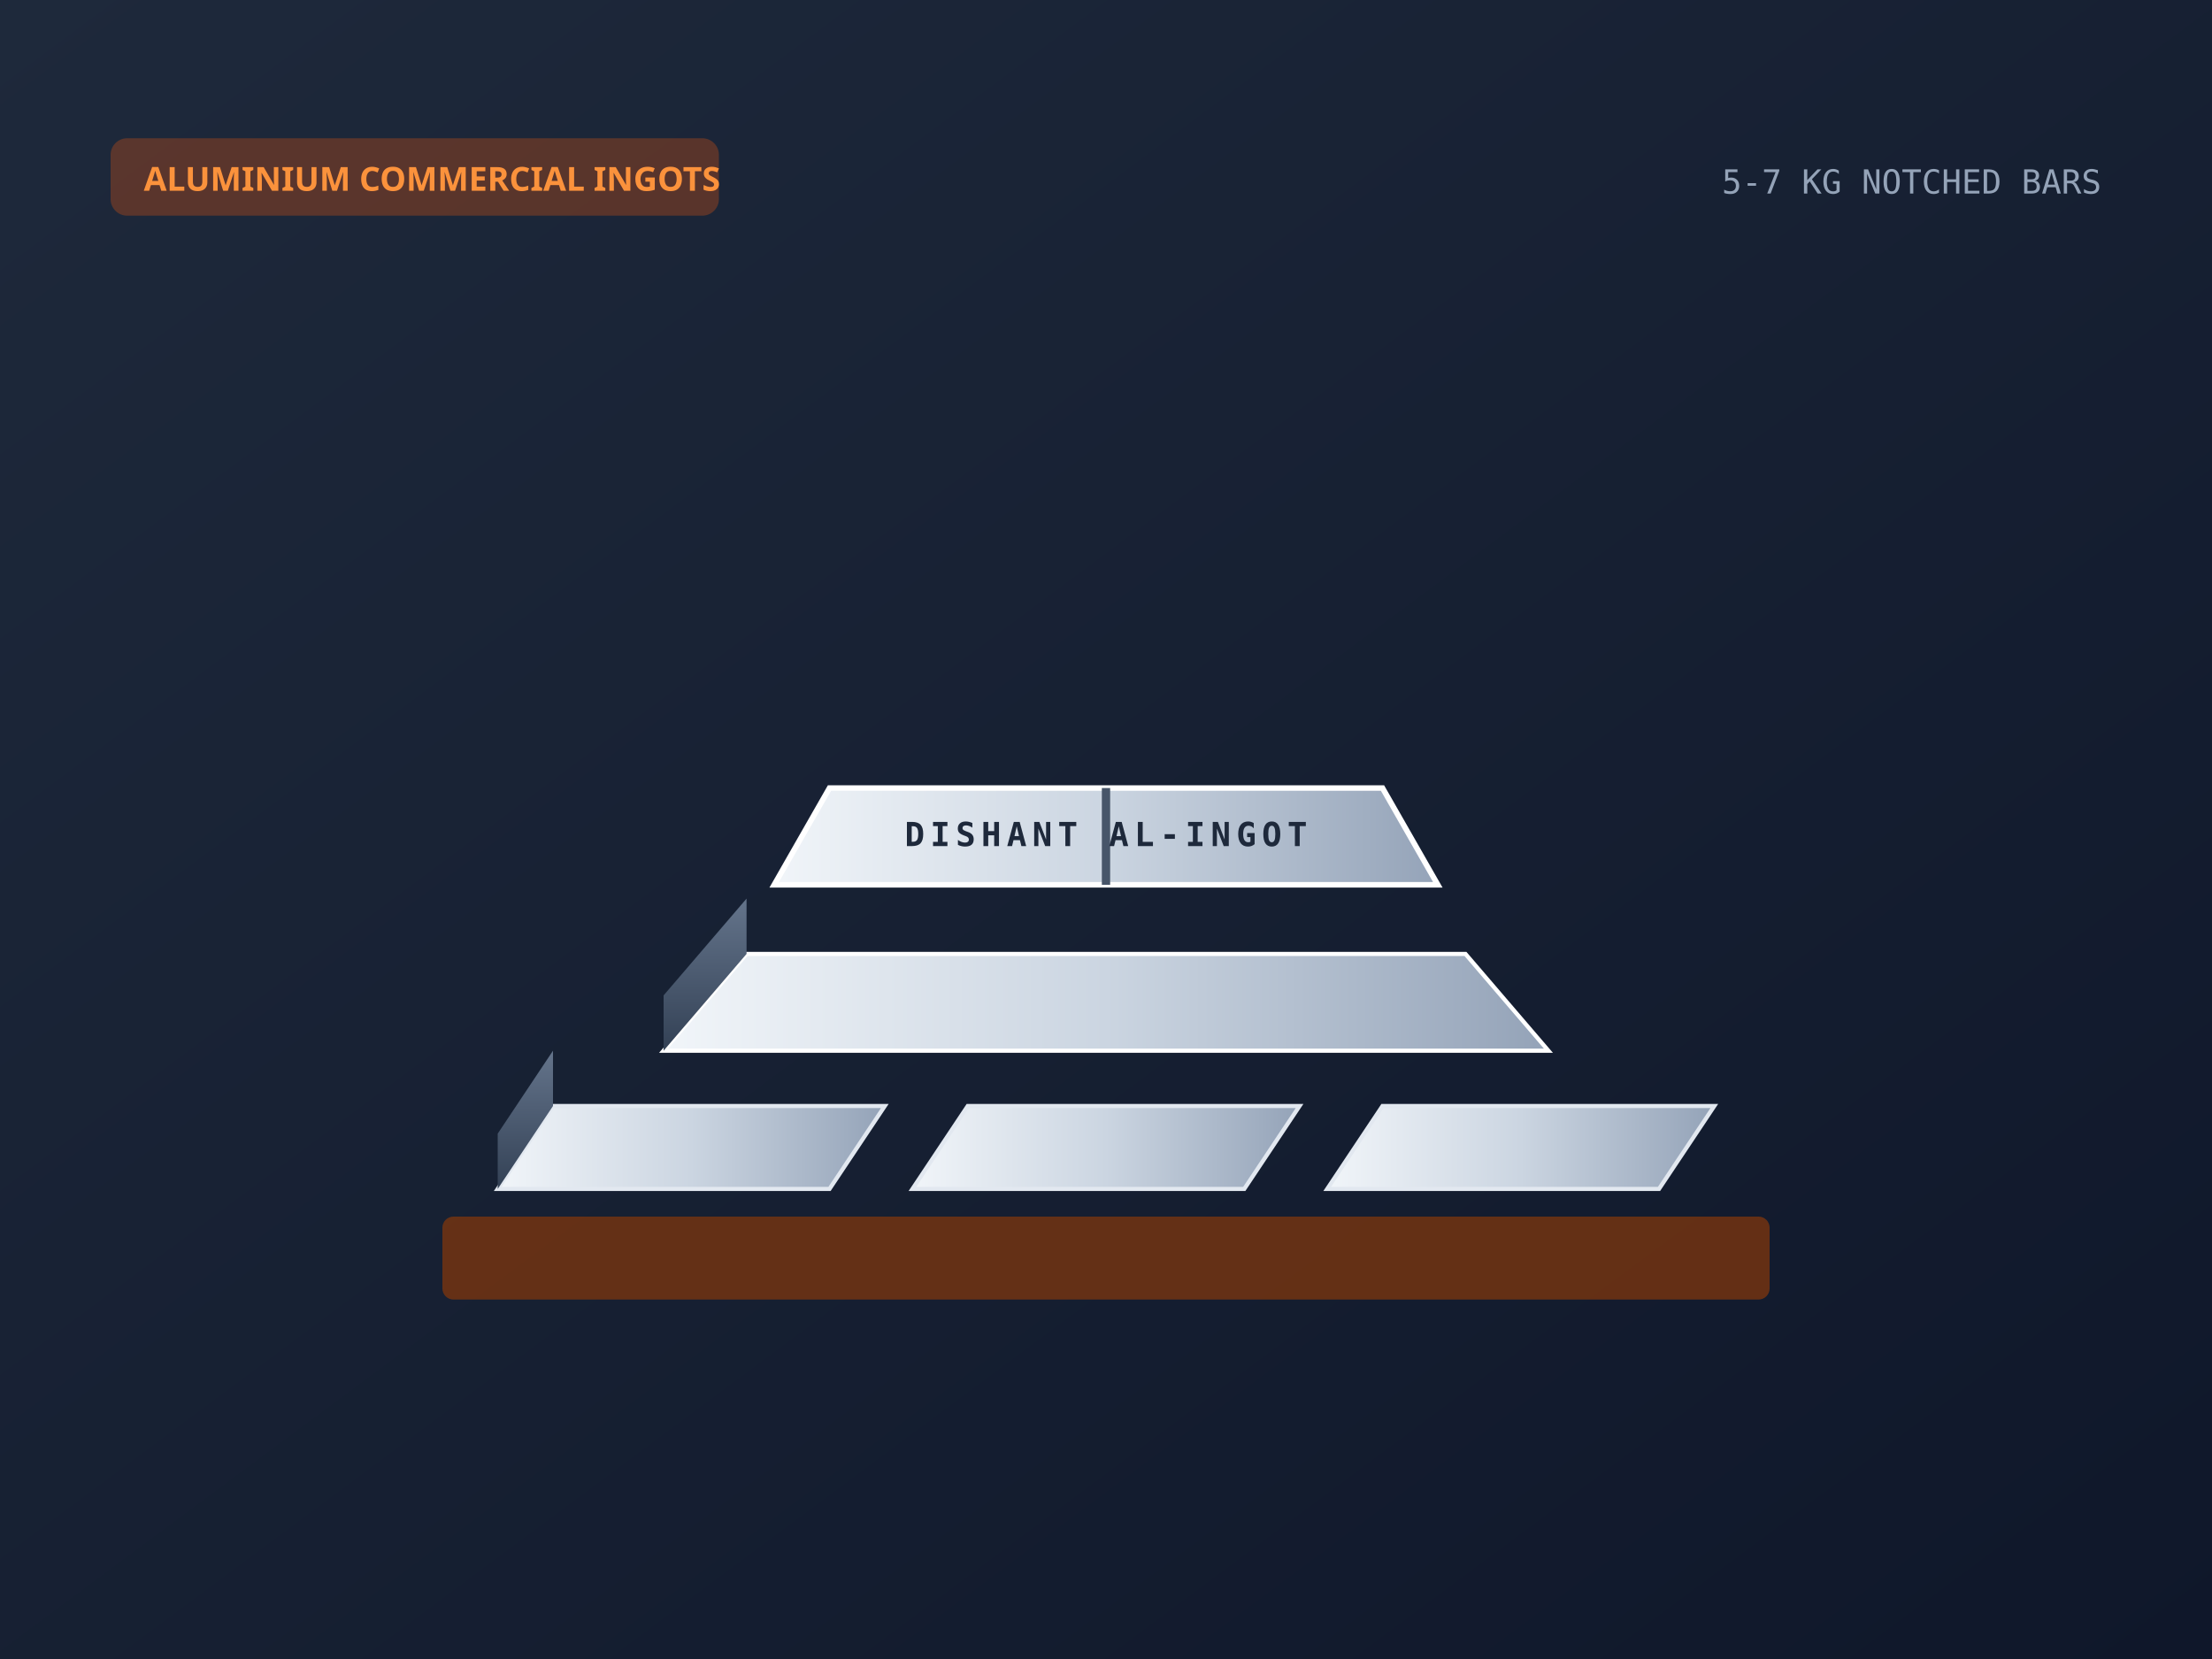
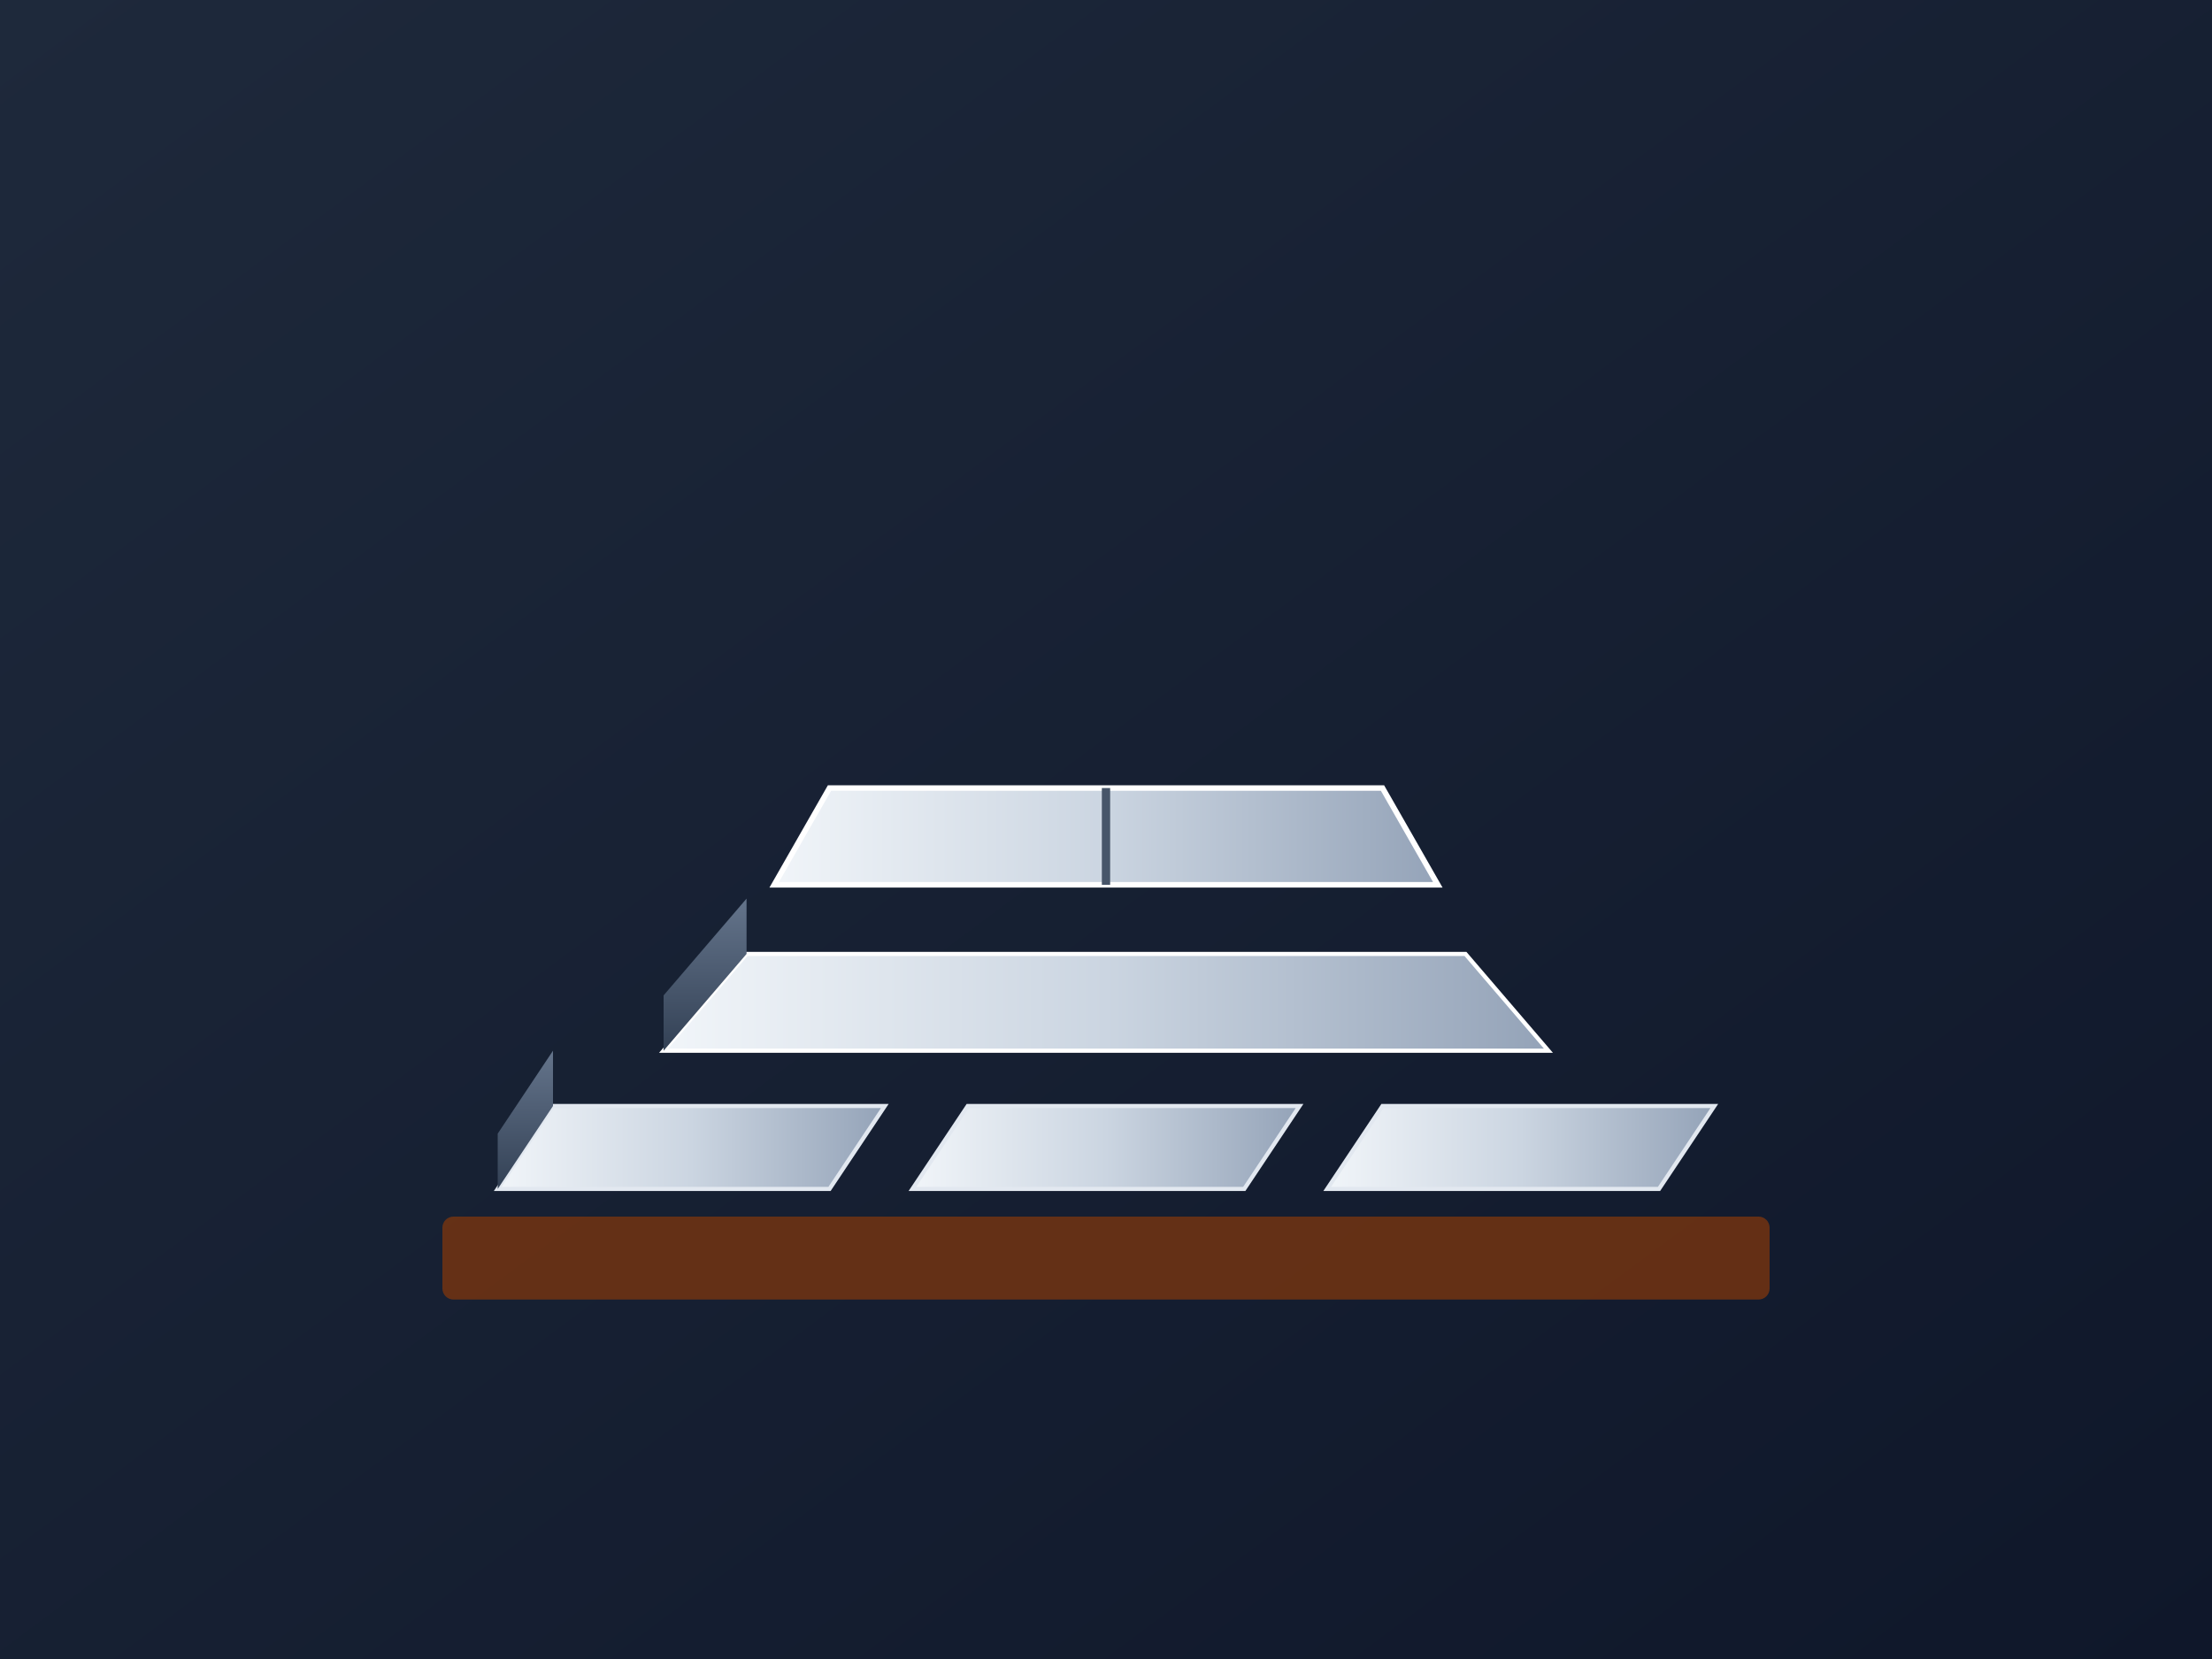
<svg xmlns="http://www.w3.org/2000/svg" viewBox="0 0 800 600" width="800" height="600">
  <defs>
    <linearGradient id="bgIngot" x1="0" y1="0" x2="1" y2="1">
      <stop offset="0%" stop-color="#1e293b" />
      <stop offset="100%" stop-color="#0f172a" />
    </linearGradient>
    <linearGradient id="ingotSilver" x1="0" y1="0" x2="1" y2="0">
      <stop offset="0%" stop-color="#f1f5f9" />
      <stop offset="50%" stop-color="#cbd5e1" />
      <stop offset="100%" stop-color="#94a3b8" />
    </linearGradient>
    <linearGradient id="ingotSide" x1="0" y1="0" x2="0" y2="1">
      <stop offset="0%" stop-color="#64748b" />
      <stop offset="100%" stop-color="#334155" />
    </linearGradient>
  </defs>
  <rect width="800" height="600" fill="url(#bgIngot)" />
  <g transform="translate(400, 360)">
    <rect x="-240" y="80" width="480" height="30" rx="4" fill="#78350f" opacity="0.8" />
    <polygon points="-220,70 -100,70 -80,40 -200,40" fill="url(#ingotSilver)" stroke="#e2e8f0" stroke-width="1.5" />
    <polygon points="-220,70 -200,40 -200,20 -220,50" fill="url(#ingotSide)" />
    <polygon points="-70,70 50,70 70,40 -50,40" fill="url(#ingotSilver)" stroke="#e2e8f0" stroke-width="1.5" />
    <polygon points="80,70 200,70 220,40 100,40" fill="url(#ingotSilver)" stroke="#e2e8f0" stroke-width="1.5" />
    <polygon points="-160,20 160,20 130,-15 -130,-15" fill="url(#ingotSilver)" stroke="#ffffff" stroke-width="1.5" />
    <polygon points="-160,20 -130,-15 -130,-35 -160,0" fill="url(#ingotSide)" />
    <polygon points="-120,-40 120,-40 100,-75 -100,-75" fill="url(#ingotSilver)" stroke="#ffffff" stroke-width="2" />
    <line x1="0" y1="-40" x2="0" y2="-75" stroke="#475569" stroke-width="3" />
-     <g transform="translate(0, -58)">
-       <text x="0" y="4" fill="#1e293b" font-family="monospace" font-size="12" font-weight="900" letter-spacing="2" text-anchor="middle">DISHANT AL-INGOT</text>
-     </g>
-   </g>
-   <g transform="translate(40, 50)">
-     <rect x="0" y="0" width="220" height="28" rx="6" fill="#ea580c" opacity="0.3" />
-     <text x="12" y="19" fill="#fb923c" font-family="sans-serif" font-size="12" font-weight="bold">ALUMINIUM COMMERCIAL INGOTS</text>
-   </g>
-   <g transform="translate(760, 50)">
-     <text x="0" y="20" fill="#94a3b8" font-family="monospace" font-size="12" text-anchor="end">5-7 KG NOTCHED BARS</text>
  </g>
</svg>
